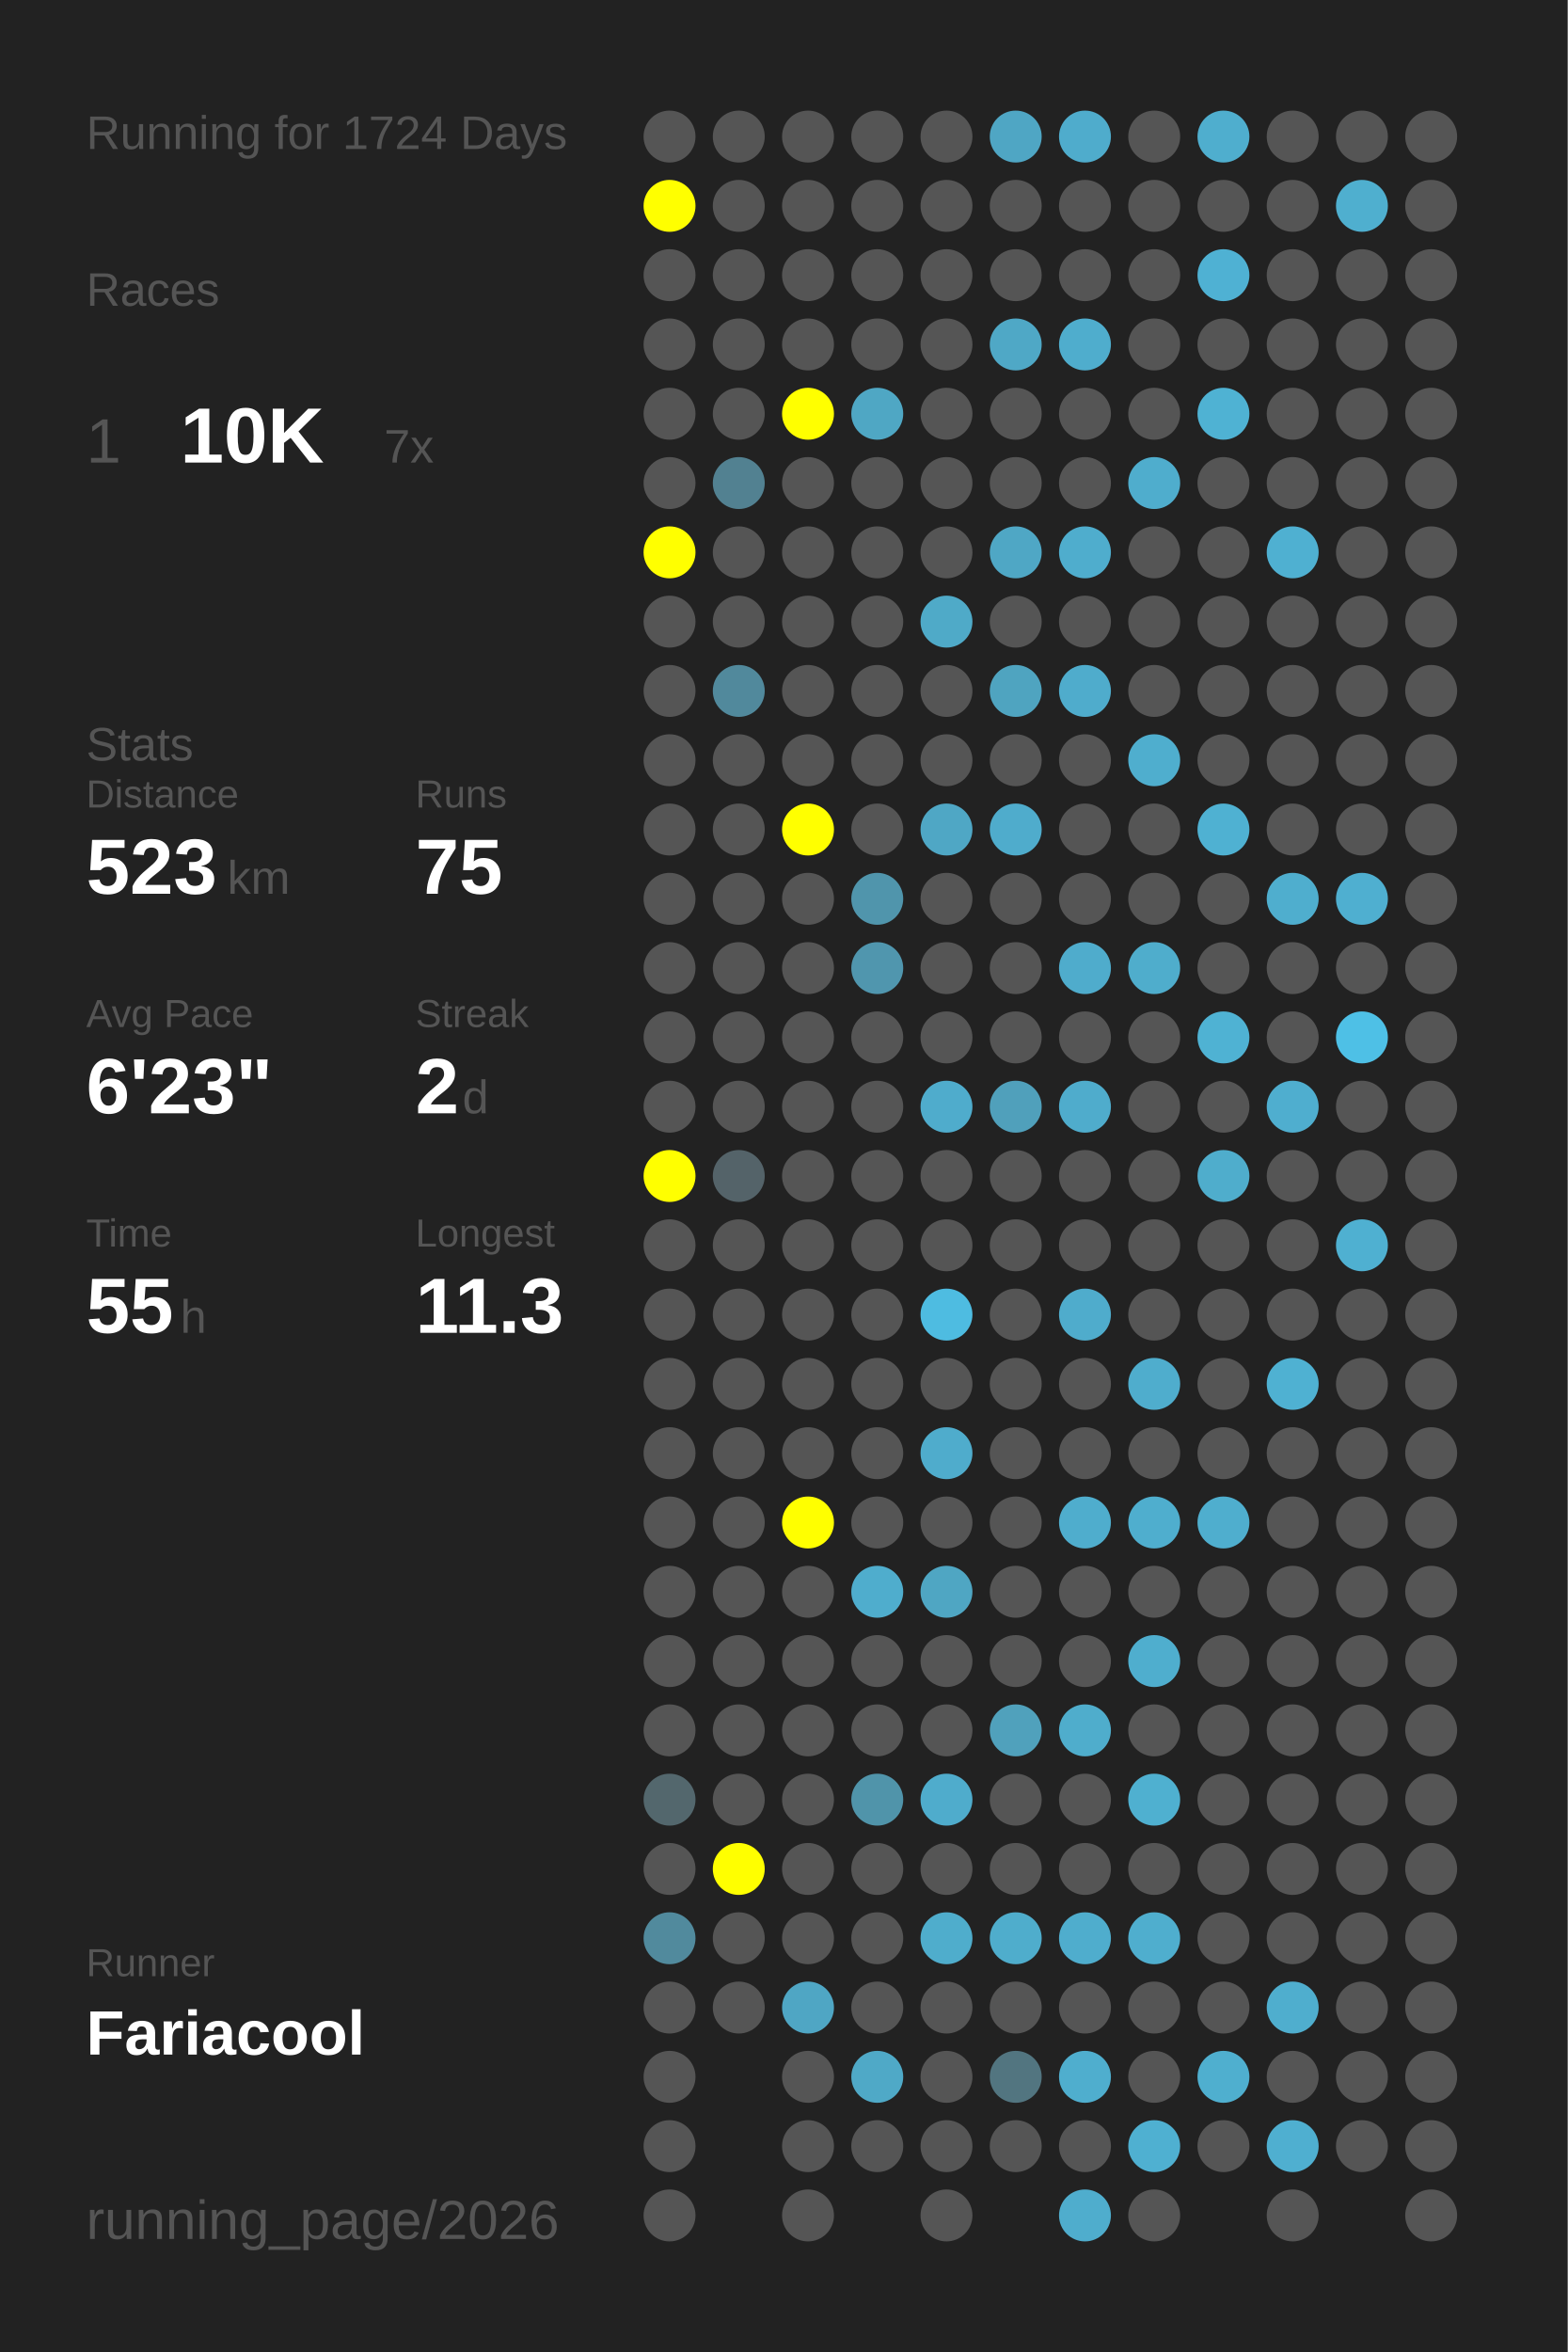
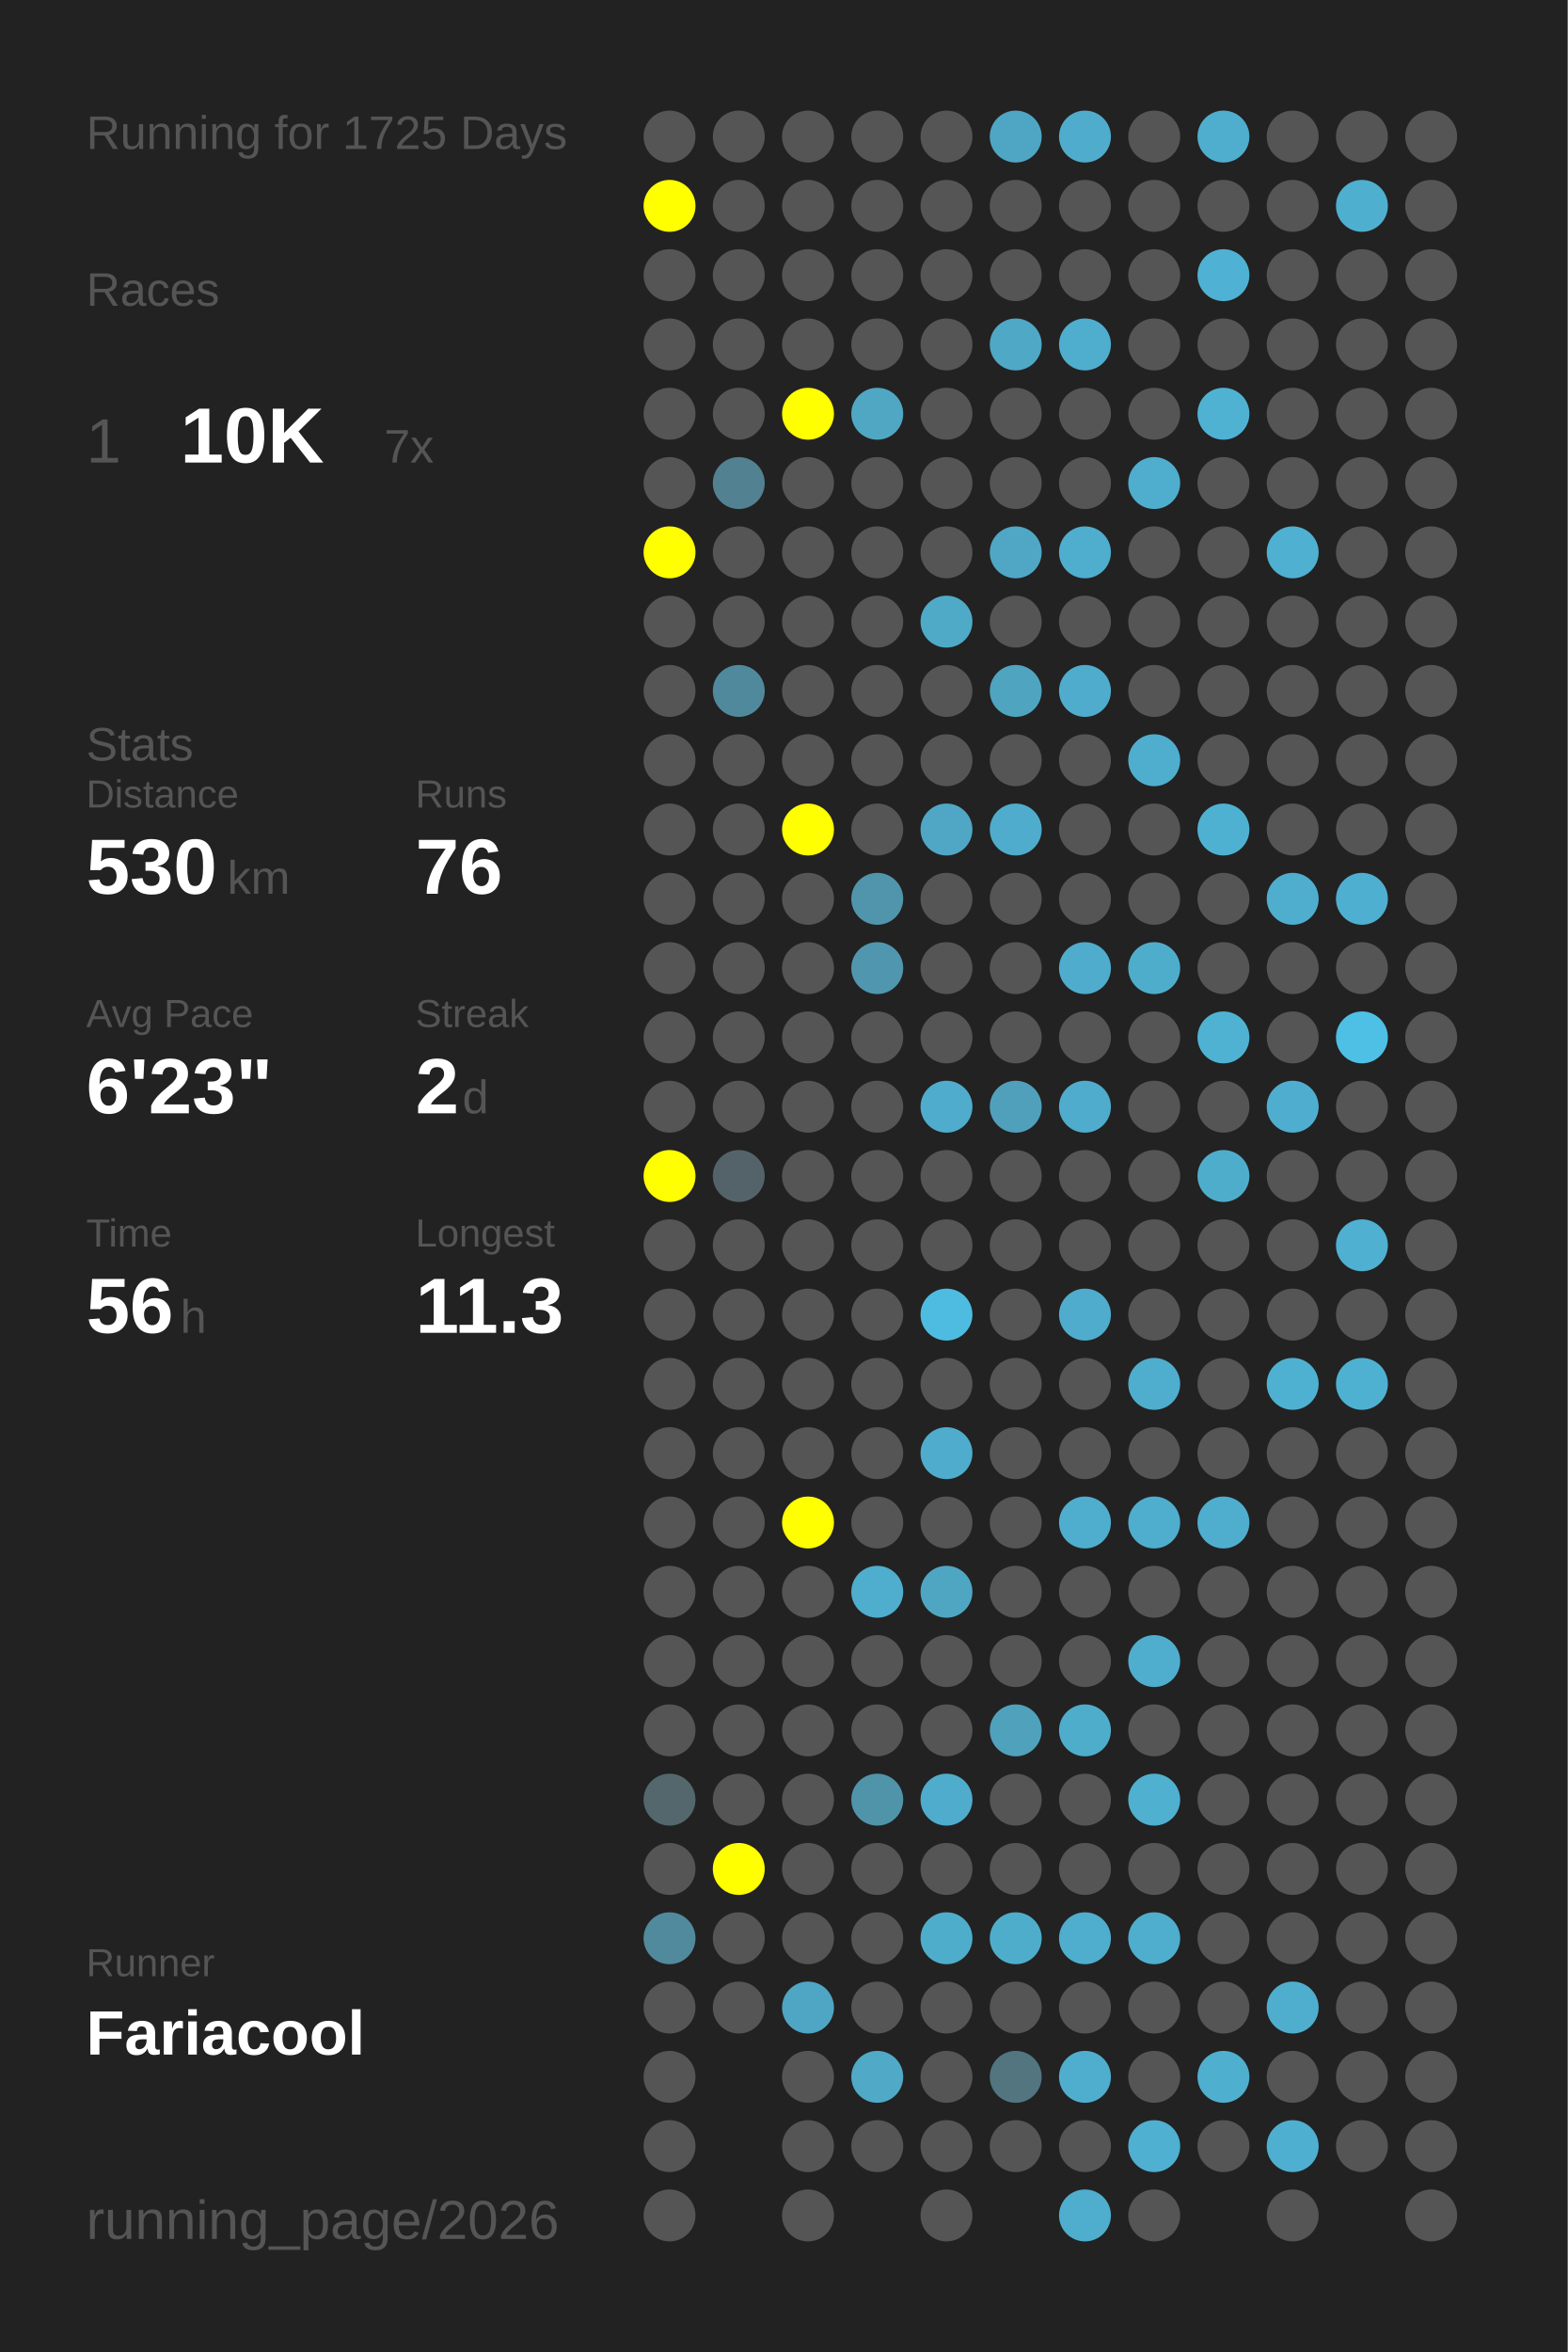
<svg xmlns="http://www.w3.org/2000/svg" baseProfile="full" height="300mm" version="1.1" viewBox="0,0,200,300" width="200mm">
  <defs />
  <rect fill="#222222" height="300" width="200" x="0" y="0" />
-   <text fill="#555555" style="font-size:6px; font-family:Arial;" x="11" y="19">Running for 1724 Days</text>
+   <text fill="#555555" style="font-size:6px; font-family:Arial;" x="11" y="19">Running for 1725 Days</text>
  <text fill="#555555" style="font-size:6px; font-family:Arial;" x="11" y="39">Races</text>
  <text fill="#555555" style="font-size:8px; font-family:Arial;" x="11" y="59">1</text>
  <text fill="#FFFFFF" style="font-size:10px; font-family:Arial; font-weight:bold;" x="23" y="59">10K</text>
  <text fill="#555555" style="font-size:6px; font-family:Arial;" x="49" y="59">7x</text>
  <text fill="#555555" style="font-size:6px; font-family:Arial;" x="11" y="97">Stats</text>
  <text fill="#555555" style="font-size:5px; font-family:Arial;" x="11" y="103">Distance</text>
-   <text fill="#FFFFFF" style="font-size:10px; font-family:Arial; font-weight:bold;" x="11" y="114">523</text>
+   <text fill="#FFFFFF" style="font-size:10px; font-family:Arial; font-weight:bold;" x="11" y="114">530</text>
  <text fill="#555555" style="font-size:6px; font-family:Arial;" x="29" y="114">km</text>
  <text fill="#555555" style="font-size:5px; font-family:Arial;" x="53" y="103">Runs</text>
-   <text fill="#FFFFFF" style="font-size:10px; font-family:Arial; font-weight:bold;" x="53" y="114">75</text>
+   <text fill="#FFFFFF" style="font-size:10px; font-family:Arial; font-weight:bold;" x="53" y="114">76</text>
  <text fill="#555555" style="font-size:5px; font-family:Arial;" x="11" y="131">Avg Pace</text>
  <text fill="#FFFFFF" style="font-size:10px; font-family:Arial; font-weight:bold;" x="11" y="142">6'23"</text>
  <text fill="#555555" style="font-size:5px; font-family:Arial;" x="53" y="131">Streak</text>
  <text fill="#FFFFFF" style="font-size:10px; font-family:Arial; font-weight:bold;" x="53" y="142">2</text>
  <text fill="#555555" style="font-size:6px; font-family:Arial;" x="59" y="142">d</text>
  <text fill="#555555" style="font-size:5px; font-family:Arial;" x="11" y="159">Time</text>
-   <text fill="#FFFFFF" style="font-size:10px; font-family:Arial; font-weight:bold;" x="11" y="170">55</text>
+   <text fill="#FFFFFF" style="font-size:10px; font-family:Arial; font-weight:bold;" x="11" y="170">56</text>
  <text fill="#555555" style="font-size:6px; font-family:Arial;" x="23" y="170">h</text>
  <text fill="#555555" style="font-size:5px; font-family:Arial;" x="53" y="159">Longest</text>
  <text fill="#FFFFFF" style="font-size:10px; font-family:Arial; font-weight:bold;" x="53" y="170">11.3</text>
  <text fill="#555555" style="font-size:5px; font-family:Arial;" x="11" y="252.065">Runner</text>
  <text fill="#FFFFFF" style="font-size:8px; font-family:Arial; font-weight:bold;" x="11" y="262.065">Fariacool</text>
  <text fill="#555555" style="font-size:7px; font-family:Arial;" x="11" y="285.581">running_page/2026</text>
  <circle cx="85.417" cy="17.419" fill="#555555" r="3.312" />
  <circle cx="85.417" cy="26.258" fill="#FFFF00" r="3.312" />
  <circle cx="85.417" cy="35.097" fill="#555555" r="3.312" />
  <circle cx="85.417" cy="43.935" fill="#555555" r="3.312" />
  <circle cx="85.417" cy="52.774" fill="#555555" r="3.312" />
  <circle cx="85.417" cy="61.613" fill="#555555" r="3.312" />
  <circle cx="85.417" cy="70.452" fill="#FFFF00" r="3.312" />
  <circle cx="85.417" cy="79.29" fill="#555555" r="3.312" />
  <circle cx="85.417" cy="88.129" fill="#555555" r="3.312" />
  <circle cx="85.417" cy="96.968" fill="#555555" r="3.312" />
  <circle cx="85.417" cy="105.806" fill="#555555" r="3.312" />
  <circle cx="85.417" cy="114.645" fill="#555555" r="3.312" />
  <circle cx="85.417" cy="123.484" fill="#555555" r="3.312" />
  <circle cx="85.417" cy="132.323" fill="#555555" r="3.312" />
  <circle cx="85.417" cy="141.161" fill="#555555" r="3.312" />
  <circle cx="85.417" cy="150" fill="#FFFF00" r="3.312" />
  <circle cx="85.417" cy="158.839" fill="#555555" r="3.312" />
  <circle cx="85.417" cy="167.677" fill="#555555" r="3.312" />
  <circle cx="85.417" cy="176.516" fill="#555555" r="3.312" />
  <circle cx="85.417" cy="185.355" fill="#555555" r="3.312" />
  <circle cx="85.417" cy="194.194" fill="#555555" r="3.312" />
  <circle cx="85.417" cy="203.032" fill="#555555" r="3.312" />
  <circle cx="85.417" cy="211.871" fill="#555555" r="3.312" />
  <circle cx="85.417" cy="220.71" fill="#555555" r="3.312" />
  <circle cx="85.417" cy="229.548" fill="#53676d" r="3.312" />
  <circle cx="85.417" cy="238.387" fill="#555555" r="3.312" />
  <circle cx="85.417" cy="247.226" fill="#518a9d" r="3.312" />
  <circle cx="85.417" cy="256.065" fill="#555555" r="3.312" />
  <circle cx="85.417" cy="264.903" fill="#555555" r="3.312" />
  <circle cx="85.417" cy="273.742" fill="#555555" r="3.312" />
  <circle cx="85.417" cy="282.581" fill="#555555" r="3.312" />
  <circle cx="94.25" cy="17.419" fill="#555555" r="3.312" />
  <circle cx="94.25" cy="26.258" fill="#555555" r="3.312" />
  <circle cx="94.25" cy="35.097" fill="#555555" r="3.312" />
  <circle cx="94.25" cy="43.935" fill="#555555" r="3.312" />
  <circle cx="94.25" cy="52.774" fill="#555555" r="3.312" />
  <circle cx="94.25" cy="61.613" fill="#528191" r="3.312" />
  <circle cx="94.25" cy="70.452" fill="#555555" r="3.312" />
  <circle cx="94.25" cy="79.29" fill="#555555" r="3.312" />
  <circle cx="94.25" cy="88.129" fill="#51899c" r="3.312" />
  <circle cx="94.25" cy="96.968" fill="#555555" r="3.312" />
  <circle cx="94.25" cy="105.806" fill="#555555" r="3.312" />
  <circle cx="94.25" cy="114.645" fill="#555555" r="3.312" />
  <circle cx="94.25" cy="123.484" fill="#555555" r="3.312" />
  <circle cx="94.25" cy="132.323" fill="#555555" r="3.312" />
  <circle cx="94.25" cy="141.161" fill="#555555" r="3.312" />
  <circle cx="94.25" cy="150" fill="#546369" r="3.312" />
  <circle cx="94.25" cy="158.839" fill="#555555" r="3.312" />
  <circle cx="94.25" cy="167.677" fill="#555555" r="3.312" />
  <circle cx="94.25" cy="176.516" fill="#555555" r="3.312" />
  <circle cx="94.25" cy="185.355" fill="#555555" r="3.312" />
  <circle cx="94.25" cy="194.194" fill="#555555" r="3.312" />
  <circle cx="94.25" cy="203.032" fill="#555555" r="3.312" />
  <circle cx="94.25" cy="211.871" fill="#555555" r="3.312" />
  <circle cx="94.25" cy="220.71" fill="#555555" r="3.312" />
  <circle cx="94.25" cy="229.548" fill="#555555" r="3.312" />
  <circle cx="94.25" cy="238.387" fill="#FFFF00" r="3.312" />
  <circle cx="94.25" cy="247.226" fill="#555555" r="3.312" />
  <circle cx="94.25" cy="256.065" fill="#555555" r="3.312" />
  <circle cx="103.083" cy="17.419" fill="#555555" r="3.312" />
  <circle cx="103.083" cy="26.258" fill="#555555" r="3.312" />
  <circle cx="103.083" cy="35.097" fill="#555555" r="3.312" />
  <circle cx="103.083" cy="43.935" fill="#555555" r="3.312" />
  <circle cx="103.083" cy="52.774" fill="#FFFF00" r="3.312" />
  <circle cx="103.083" cy="61.613" fill="#555555" r="3.312" />
  <circle cx="103.083" cy="70.452" fill="#555555" r="3.312" />
  <circle cx="103.083" cy="79.29" fill="#555555" r="3.312" />
  <circle cx="103.083" cy="88.129" fill="#555555" r="3.312" />
  <circle cx="103.083" cy="96.968" fill="#555555" r="3.312" />
  <circle cx="103.083" cy="105.806" fill="#FFFF00" r="3.312" />
  <circle cx="103.083" cy="114.645" fill="#555555" r="3.312" />
  <circle cx="103.083" cy="123.484" fill="#555555" r="3.312" />
  <circle cx="103.083" cy="132.323" fill="#555555" r="3.312" />
  <circle cx="103.083" cy="141.161" fill="#555555" r="3.312" />
  <circle cx="103.083" cy="150" fill="#555555" r="3.312" />
  <circle cx="103.083" cy="158.839" fill="#555555" r="3.312" />
  <circle cx="103.083" cy="167.677" fill="#555555" r="3.312" />
  <circle cx="103.083" cy="176.516" fill="#555555" r="3.312" />
  <circle cx="103.083" cy="185.355" fill="#555555" r="3.312" />
  <circle cx="103.083" cy="194.194" fill="#FFFF00" r="3.312" />
  <circle cx="103.083" cy="203.032" fill="#555555" r="3.312" />
  <circle cx="103.083" cy="211.871" fill="#555555" r="3.312" />
  <circle cx="103.083" cy="220.71" fill="#555555" r="3.312" />
  <circle cx="103.083" cy="229.548" fill="#555555" r="3.312" />
  <circle cx="103.083" cy="238.387" fill="#555555" r="3.312" />
  <circle cx="103.083" cy="247.226" fill="#555555" r="3.312" />
  <circle cx="103.083" cy="256.065" fill="#4fa6c4" r="3.312" />
  <circle cx="103.083" cy="264.903" fill="#555555" r="3.312" />
  <circle cx="103.083" cy="273.742" fill="#555555" r="3.312" />
  <circle cx="103.083" cy="282.581" fill="#555555" r="3.312" />
  <circle cx="111.917" cy="17.419" fill="#555555" r="3.312" />
  <circle cx="111.917" cy="26.258" fill="#555555" r="3.312" />
  <circle cx="111.917" cy="35.097" fill="#555555" r="3.312" />
  <circle cx="111.917" cy="43.935" fill="#555555" r="3.312" />
  <circle cx="111.917" cy="52.774" fill="#4fa7c4" r="3.312" />
  <circle cx="111.917" cy="61.613" fill="#555555" r="3.312" />
  <circle cx="111.917" cy="70.452" fill="#555555" r="3.312" />
  <circle cx="111.917" cy="79.29" fill="#555555" r="3.312" />
  <circle cx="111.917" cy="88.129" fill="#555555" r="3.312" />
  <circle cx="111.917" cy="96.968" fill="#555555" r="3.312" />
  <circle cx="111.917" cy="105.806" fill="#555555" r="3.312" />
  <circle cx="111.917" cy="114.645" fill="#5095ac" r="3.312" />
  <circle cx="111.917" cy="123.484" fill="#5096ae" r="3.312" />
  <circle cx="111.917" cy="132.323" fill="#555555" r="3.312" />
  <circle cx="111.917" cy="141.161" fill="#555555" r="3.312" />
  <circle cx="111.917" cy="150" fill="#555555" r="3.312" />
  <circle cx="111.917" cy="158.839" fill="#555555" r="3.312" />
  <circle cx="111.917" cy="167.677" fill="#555555" r="3.312" />
  <circle cx="111.917" cy="176.516" fill="#555555" r="3.312" />
  <circle cx="111.917" cy="185.355" fill="#555555" r="3.312" />
  <circle cx="111.917" cy="194.194" fill="#555555" r="3.312" />
  <circle cx="111.917" cy="203.032" fill="#4fadcd" r="3.312" />
  <circle cx="111.917" cy="211.871" fill="#555555" r="3.312" />
  <circle cx="111.917" cy="220.71" fill="#555555" r="3.312" />
  <circle cx="111.917" cy="229.548" fill="#5094aa" r="3.312" />
  <circle cx="111.917" cy="238.387" fill="#555555" r="3.312" />
  <circle cx="111.917" cy="247.226" fill="#555555" r="3.312" />
  <circle cx="111.917" cy="256.065" fill="#555555" r="3.312" />
  <circle cx="111.917" cy="264.903" fill="#4fa9c7" r="3.312" />
  <circle cx="111.917" cy="273.742" fill="#555555" r="3.312" />
  <circle cx="120.75" cy="17.419" fill="#555555" r="3.312" />
  <circle cx="120.75" cy="26.258" fill="#555555" r="3.312" />
  <circle cx="120.75" cy="35.097" fill="#555555" r="3.312" />
  <circle cx="120.75" cy="43.935" fill="#555555" r="3.312" />
  <circle cx="120.75" cy="52.774" fill="#555555" r="3.312" />
  <circle cx="120.75" cy="61.613" fill="#555555" r="3.312" />
  <circle cx="120.75" cy="70.452" fill="#555555" r="3.312" />
  <circle cx="120.75" cy="79.29" fill="#4faac8" r="3.312" />
  <circle cx="120.75" cy="88.129" fill="#555555" r="3.312" />
  <circle cx="120.75" cy="96.968" fill="#555555" r="3.312" />
  <circle cx="120.75" cy="105.806" fill="#4fa7c5" r="3.312" />
  <circle cx="120.75" cy="114.645" fill="#555555" r="3.312" />
  <circle cx="120.75" cy="123.484" fill="#555555" r="3.312" />
  <circle cx="120.75" cy="132.323" fill="#555555" r="3.312" />
  <circle cx="120.75" cy="141.161" fill="#4faccc" r="3.312" />
  <circle cx="120.75" cy="150" fill="#555555" r="3.312" />
  <circle cx="120.75" cy="158.839" fill="#555555" r="3.312" />
  <circle cx="120.75" cy="167.677" fill="#4ebce1" r="3.312" />
  <circle cx="120.75" cy="176.516" fill="#555555" r="3.312" />
  <circle cx="120.75" cy="185.355" fill="#4faccc" r="3.312" />
  <circle cx="120.75" cy="194.194" fill="#555555" r="3.312" />
  <circle cx="120.75" cy="203.032" fill="#4fa6c3" r="3.312" />
  <circle cx="120.75" cy="211.871" fill="#555555" r="3.312" />
  <circle cx="120.75" cy="220.71" fill="#555555" r="3.312" />
  <circle cx="120.75" cy="229.548" fill="#4faccc" r="3.312" />
  <circle cx="120.75" cy="238.387" fill="#555555" r="3.312" />
  <circle cx="120.75" cy="247.226" fill="#4fadcc" r="3.312" />
  <circle cx="120.75" cy="256.065" fill="#555555" r="3.312" />
  <circle cx="120.75" cy="264.903" fill="#555555" r="3.312" />
  <circle cx="120.75" cy="273.742" fill="#555555" r="3.312" />
  <circle cx="120.75" cy="282.581" fill="#555555" r="3.312" />
  <circle cx="129.583" cy="17.419" fill="#4fa6c4" r="3.312" />
  <circle cx="129.583" cy="26.258" fill="#555555" r="3.312" />
  <circle cx="129.583" cy="35.097" fill="#555555" r="3.312" />
  <circle cx="129.583" cy="43.935" fill="#4fa8c6" r="3.312" />
  <circle cx="129.583" cy="52.774" fill="#555555" r="3.312" />
  <circle cx="129.583" cy="61.613" fill="#555555" r="3.312" />
  <circle cx="129.583" cy="70.452" fill="#4fa7c5" r="3.312" />
  <circle cx="129.583" cy="79.29" fill="#555555" r="3.312" />
  <circle cx="129.583" cy="88.129" fill="#4fa4c0" r="3.312" />
  <circle cx="129.583" cy="96.968" fill="#555555" r="3.312" />
  <circle cx="129.583" cy="105.806" fill="#4faccc" r="3.312" />
  <circle cx="129.583" cy="114.645" fill="#555555" r="3.312" />
  <circle cx="129.583" cy="123.484" fill="#555555" r="3.312" />
  <circle cx="129.583" cy="132.323" fill="#555555" r="3.312" />
  <circle cx="129.583" cy="141.161" fill="#50a0bb" r="3.312" />
  <circle cx="129.583" cy="150" fill="#555555" r="3.312" />
  <circle cx="129.583" cy="158.839" fill="#555555" r="3.312" />
  <circle cx="129.583" cy="167.677" fill="#555555" r="3.312" />
  <circle cx="129.583" cy="176.516" fill="#555555" r="3.312" />
  <circle cx="129.583" cy="185.355" fill="#555555" r="3.312" />
  <circle cx="129.583" cy="194.194" fill="#555555" r="3.312" />
  <circle cx="129.583" cy="203.032" fill="#555555" r="3.312" />
  <circle cx="129.583" cy="211.871" fill="#555555" r="3.312" />
  <circle cx="129.583" cy="220.71" fill="#50a1bc" r="3.312" />
  <circle cx="129.583" cy="229.548" fill="#555555" r="3.312" />
  <circle cx="129.583" cy="238.387" fill="#555555" r="3.312" />
  <circle cx="129.583" cy="247.226" fill="#4fadcc" r="3.312" />
  <circle cx="129.583" cy="256.065" fill="#555555" r="3.312" />
  <circle cx="129.583" cy="264.903" fill="#527580" r="3.312" />
  <circle cx="129.583" cy="273.742" fill="#555555" r="3.312" />
  <circle cx="138.417" cy="17.419" fill="#4faccc" r="3.312" />
  <circle cx="138.417" cy="26.258" fill="#555555" r="3.312" />
  <circle cx="138.417" cy="35.097" fill="#555555" r="3.312" />
  <circle cx="138.417" cy="43.935" fill="#4fadcd" r="3.312" />
  <circle cx="138.417" cy="52.774" fill="#555555" r="3.312" />
  <circle cx="138.417" cy="61.613" fill="#555555" r="3.312" />
  <circle cx="138.417" cy="70.452" fill="#4fadcd" r="3.312" />
  <circle cx="138.417" cy="79.29" fill="#555555" r="3.312" />
  <circle cx="138.417" cy="88.129" fill="#4faccc" r="3.312" />
  <circle cx="138.417" cy="96.968" fill="#555555" r="3.312" />
  <circle cx="138.417" cy="105.806" fill="#555555" r="3.312" />
  <circle cx="138.417" cy="114.645" fill="#555555" r="3.312" />
  <circle cx="138.417" cy="123.484" fill="#4faccc" r="3.312" />
  <circle cx="138.417" cy="132.323" fill="#555555" r="3.312" />
  <circle cx="138.417" cy="141.161" fill="#4faccc" r="3.312" />
  <circle cx="138.417" cy="150" fill="#555555" r="3.312" />
  <circle cx="138.417" cy="158.839" fill="#555555" r="3.312" />
  <circle cx="138.417" cy="167.677" fill="#4faccc" r="3.312" />
  <circle cx="138.417" cy="176.516" fill="#555555" r="3.312" />
  <circle cx="138.417" cy="185.355" fill="#555555" r="3.312" />
  <circle cx="138.417" cy="194.194" fill="#4fadcd" r="3.312" />
  <circle cx="138.417" cy="203.032" fill="#555555" r="3.312" />
  <circle cx="138.417" cy="211.871" fill="#555555" r="3.312" />
  <circle cx="138.417" cy="220.71" fill="#4fadcc" r="3.312" />
  <circle cx="138.417" cy="229.548" fill="#555555" r="3.312" />
  <circle cx="138.417" cy="238.387" fill="#555555" r="3.312" />
  <circle cx="138.417" cy="247.226" fill="#4fadcd" r="3.312" />
  <circle cx="138.417" cy="256.065" fill="#555555" r="3.312" />
  <circle cx="138.417" cy="264.903" fill="#4faece" r="3.312" />
  <circle cx="138.417" cy="273.742" fill="#555555" r="3.312" />
  <circle cx="138.417" cy="282.581" fill="#4fadcd" r="3.312" />
  <circle cx="147.25" cy="17.419" fill="#555555" r="3.312" />
  <circle cx="147.25" cy="26.258" fill="#555555" r="3.312" />
  <circle cx="147.25" cy="35.097" fill="#555555" r="3.312" />
  <circle cx="147.25" cy="43.935" fill="#555555" r="3.312" />
  <circle cx="147.25" cy="52.774" fill="#555555" r="3.312" />
  <circle cx="147.25" cy="61.613" fill="#4fadcd" r="3.312" />
  <circle cx="147.25" cy="70.452" fill="#555555" r="3.312" />
  <circle cx="147.25" cy="79.29" fill="#555555" r="3.312" />
  <circle cx="147.25" cy="88.129" fill="#555555" r="3.312" />
  <circle cx="147.25" cy="96.968" fill="#4faece" r="3.312" />
  <circle cx="147.25" cy="105.806" fill="#555555" r="3.312" />
  <circle cx="147.25" cy="114.645" fill="#555555" r="3.312" />
  <circle cx="147.25" cy="123.484" fill="#4fadcc" r="3.312" />
  <circle cx="147.25" cy="132.323" fill="#555555" r="3.312" />
  <circle cx="147.25" cy="141.161" fill="#555555" r="3.312" />
  <circle cx="147.25" cy="150" fill="#555555" r="3.312" />
  <circle cx="147.25" cy="158.839" fill="#555555" r="3.312" />
  <circle cx="147.25" cy="167.677" fill="#555555" r="3.312" />
  <circle cx="147.25" cy="176.516" fill="#4fadcd" r="3.312" />
  <circle cx="147.25" cy="185.355" fill="#555555" r="3.312" />
  <circle cx="147.25" cy="194.194" fill="#4faece" r="3.312" />
  <circle cx="147.25" cy="203.032" fill="#555555" r="3.312" />
  <circle cx="147.25" cy="211.871" fill="#4faece" r="3.312" />
  <circle cx="147.25" cy="220.71" fill="#555555" r="3.312" />
  <circle cx="147.25" cy="229.548" fill="#4fb0d0" r="3.312" />
  <circle cx="147.25" cy="238.387" fill="#555555" r="3.312" />
  <circle cx="147.25" cy="247.226" fill="#4faece" r="3.312" />
  <circle cx="147.25" cy="256.065" fill="#555555" r="3.312" />
  <circle cx="147.25" cy="264.903" fill="#555555" r="3.312" />
  <circle cx="147.25" cy="273.742" fill="#4fb0d1" r="3.312" />
  <circle cx="147.25" cy="282.581" fill="#555555" r="3.312" />
  <circle cx="156.083" cy="17.419" fill="#4faece" r="3.312" />
  <circle cx="156.083" cy="26.258" fill="#555555" r="3.312" />
  <circle cx="156.083" cy="35.097" fill="#4fb1d3" r="3.312" />
  <circle cx="156.083" cy="43.935" fill="#555555" r="3.312" />
  <circle cx="156.083" cy="52.774" fill="#4fb2d3" r="3.312" />
  <circle cx="156.083" cy="61.613" fill="#555555" r="3.312" />
  <circle cx="156.083" cy="70.452" fill="#555555" r="3.312" />
  <circle cx="156.083" cy="79.29" fill="#555555" r="3.312" />
  <circle cx="156.083" cy="88.129" fill="#555555" r="3.312" />
  <circle cx="156.083" cy="96.968" fill="#555555" r="3.312" />
  <circle cx="156.083" cy="105.806" fill="#4fb1d2" r="3.312" />
  <circle cx="156.083" cy="114.645" fill="#555555" r="3.312" />
  <circle cx="156.083" cy="123.484" fill="#555555" r="3.312" />
  <circle cx="156.083" cy="132.323" fill="#4fb2d3" r="3.312" />
  <circle cx="156.083" cy="141.161" fill="#555555" r="3.312" />
  <circle cx="156.083" cy="150" fill="#4fadcc" r="3.312" />
  <circle cx="156.083" cy="158.839" fill="#555555" r="3.312" />
  <circle cx="156.083" cy="167.677" fill="#555555" r="3.312" />
  <circle cx="156.083" cy="176.516" fill="#555555" r="3.312" />
  <circle cx="156.083" cy="185.355" fill="#555555" r="3.312" />
  <circle cx="156.083" cy="194.194" fill="#4faece" r="3.312" />
  <circle cx="156.083" cy="203.032" fill="#555555" r="3.312" />
  <circle cx="156.083" cy="211.871" fill="#555555" r="3.312" />
  <circle cx="156.083" cy="220.71" fill="#555555" r="3.312" />
  <circle cx="156.083" cy="229.548" fill="#555555" r="3.312" />
  <circle cx="156.083" cy="238.387" fill="#555555" r="3.312" />
  <circle cx="156.083" cy="247.226" fill="#555555" r="3.312" />
  <circle cx="156.083" cy="256.065" fill="#555555" r="3.312" />
  <circle cx="156.083" cy="264.903" fill="#4fafcf" r="3.312" />
  <circle cx="156.083" cy="273.742" fill="#555555" r="3.312" />
  <circle cx="164.917" cy="17.419" fill="#555555" r="3.312" />
  <circle cx="164.917" cy="26.258" fill="#555555" r="3.312" />
  <circle cx="164.917" cy="35.097" fill="#555555" r="3.312" />
  <circle cx="164.917" cy="43.935" fill="#555555" r="3.312" />
  <circle cx="164.917" cy="52.774" fill="#555555" r="3.312" />
  <circle cx="164.917" cy="61.613" fill="#555555" r="3.312" />
  <circle cx="164.917" cy="70.452" fill="#4fb0d1" r="3.312" />
  <circle cx="164.917" cy="79.29" fill="#555555" r="3.312" />
  <circle cx="164.917" cy="88.129" fill="#555555" r="3.312" />
  <circle cx="164.917" cy="96.968" fill="#555555" r="3.312" />
  <circle cx="164.917" cy="105.806" fill="#555555" r="3.312" />
  <circle cx="164.917" cy="114.645" fill="#4faece" r="3.312" />
  <circle cx="164.917" cy="123.484" fill="#555555" r="3.312" />
  <circle cx="164.917" cy="132.323" fill="#555555" r="3.312" />
  <circle cx="164.917" cy="141.161" fill="#4faecf" r="3.312" />
  <circle cx="164.917" cy="150" fill="#555555" r="3.312" />
  <circle cx="164.917" cy="158.839" fill="#555555" r="3.312" />
  <circle cx="164.917" cy="167.677" fill="#555555" r="3.312" />
  <circle cx="164.917" cy="176.516" fill="#4fb1d2" r="3.312" />
  <circle cx="164.917" cy="185.355" fill="#555555" r="3.312" />
  <circle cx="164.917" cy="194.194" fill="#555555" r="3.312" />
  <circle cx="164.917" cy="203.032" fill="#555555" r="3.312" />
  <circle cx="164.917" cy="211.871" fill="#555555" r="3.312" />
  <circle cx="164.917" cy="220.71" fill="#555555" r="3.312" />
  <circle cx="164.917" cy="229.548" fill="#555555" r="3.312" />
  <circle cx="164.917" cy="238.387" fill="#555555" r="3.312" />
  <circle cx="164.917" cy="247.226" fill="#555555" r="3.312" />
  <circle cx="164.917" cy="256.065" fill="#4faece" r="3.312" />
  <circle cx="164.917" cy="264.903" fill="#555555" r="3.312" />
  <circle cx="164.917" cy="273.742" fill="#4fafd0" r="3.312" />
  <circle cx="164.917" cy="282.581" fill="#555555" r="3.312" />
  <circle cx="173.75" cy="17.419" fill="#555555" r="3.312" />
  <circle cx="173.75" cy="26.258" fill="#4fafcf" r="3.312" />
  <circle cx="173.75" cy="35.097" fill="#555555" r="3.312" />
  <circle cx="173.75" cy="43.935" fill="#555555" r="3.312" />
  <circle cx="173.75" cy="52.774" fill="#555555" r="3.312" />
  <circle cx="173.75" cy="61.613" fill="#555555" r="3.312" />
  <circle cx="173.75" cy="70.452" fill="#555555" r="3.312" />
  <circle cx="173.75" cy="79.29" fill="#555555" r="3.312" />
  <circle cx="173.75" cy="88.129" fill="#555555" r="3.312" />
  <circle cx="173.75" cy="96.968" fill="#555555" r="3.312" />
  <circle cx="173.75" cy="105.806" fill="#555555" r="3.312" />
  <circle cx="173.75" cy="114.645" fill="#4fafd0" r="3.312" />
  <circle cx="173.75" cy="123.484" fill="#555555" r="3.312" />
  <circle cx="173.75" cy="132.323" fill="#4ec0e6" r="3.312" />
  <circle cx="173.75" cy="141.161" fill="#555555" r="3.312" />
  <circle cx="173.75" cy="150" fill="#555555" r="3.312" />
  <circle cx="173.75" cy="158.839" fill="#4fb0d1" r="3.312" />
  <circle cx="173.75" cy="167.677" fill="#555555" r="3.312" />
-   <circle cx="173.75" cy="176.516" fill="#555555" r="3.312" />
+   <circle cx="173.75" cy="176.516" fill="#4fb1d2" r="3.312" />
  <circle cx="173.75" cy="185.355" fill="#555555" r="3.312" />
  <circle cx="173.75" cy="194.194" fill="#555555" r="3.312" />
  <circle cx="173.75" cy="203.032" fill="#555555" r="3.312" />
  <circle cx="173.75" cy="211.871" fill="#555555" r="3.312" />
  <circle cx="173.75" cy="220.71" fill="#555555" r="3.312" />
  <circle cx="173.75" cy="229.548" fill="#555555" r="3.312" />
  <circle cx="173.75" cy="238.387" fill="#555555" r="3.312" />
  <circle cx="173.75" cy="247.226" fill="#555555" r="3.312" />
  <circle cx="173.75" cy="256.065" fill="#555555" r="3.312" />
  <circle cx="173.75" cy="264.903" fill="#555555" r="3.312" />
  <circle cx="173.75" cy="273.742" fill="#555555" r="3.312" />
  <circle cx="182.583" cy="17.419" fill="#555555" r="3.312" />
  <circle cx="182.583" cy="26.258" fill="#555555" r="3.312" />
  <circle cx="182.583" cy="35.097" fill="#555555" r="3.312" />
  <circle cx="182.583" cy="43.935" fill="#555555" r="3.312" />
  <circle cx="182.583" cy="52.774" fill="#555555" r="3.312" />
  <circle cx="182.583" cy="61.613" fill="#555555" r="3.312" />
  <circle cx="182.583" cy="70.452" fill="#555555" r="3.312" />
  <circle cx="182.583" cy="79.29" fill="#555555" r="3.312" />
  <circle cx="182.583" cy="88.129" fill="#555555" r="3.312" />
  <circle cx="182.583" cy="96.968" fill="#555555" r="3.312" />
  <circle cx="182.583" cy="105.806" fill="#555555" r="3.312" />
  <circle cx="182.583" cy="114.645" fill="#555555" r="3.312" />
  <circle cx="182.583" cy="123.484" fill="#555555" r="3.312" />
  <circle cx="182.583" cy="132.323" fill="#555555" r="3.312" />
  <circle cx="182.583" cy="141.161" fill="#555555" r="3.312" />
  <circle cx="182.583" cy="150" fill="#555555" r="3.312" />
  <circle cx="182.583" cy="158.839" fill="#555555" r="3.312" />
  <circle cx="182.583" cy="167.677" fill="#555555" r="3.312" />
  <circle cx="182.583" cy="176.516" fill="#555555" r="3.312" />
  <circle cx="182.583" cy="185.355" fill="#555555" r="3.312" />
  <circle cx="182.583" cy="194.194" fill="#555555" r="3.312" />
  <circle cx="182.583" cy="203.032" fill="#555555" r="3.312" />
  <circle cx="182.583" cy="211.871" fill="#555555" r="3.312" />
  <circle cx="182.583" cy="220.71" fill="#555555" r="3.312" />
  <circle cx="182.583" cy="229.548" fill="#555555" r="3.312" />
  <circle cx="182.583" cy="238.387" fill="#555555" r="3.312" />
  <circle cx="182.583" cy="247.226" fill="#555555" r="3.312" />
  <circle cx="182.583" cy="256.065" fill="#555555" r="3.312" />
  <circle cx="182.583" cy="264.903" fill="#555555" r="3.312" />
  <circle cx="182.583" cy="273.742" fill="#555555" r="3.312" />
  <circle cx="182.583" cy="282.581" fill="#555555" r="3.312" />
</svg>
